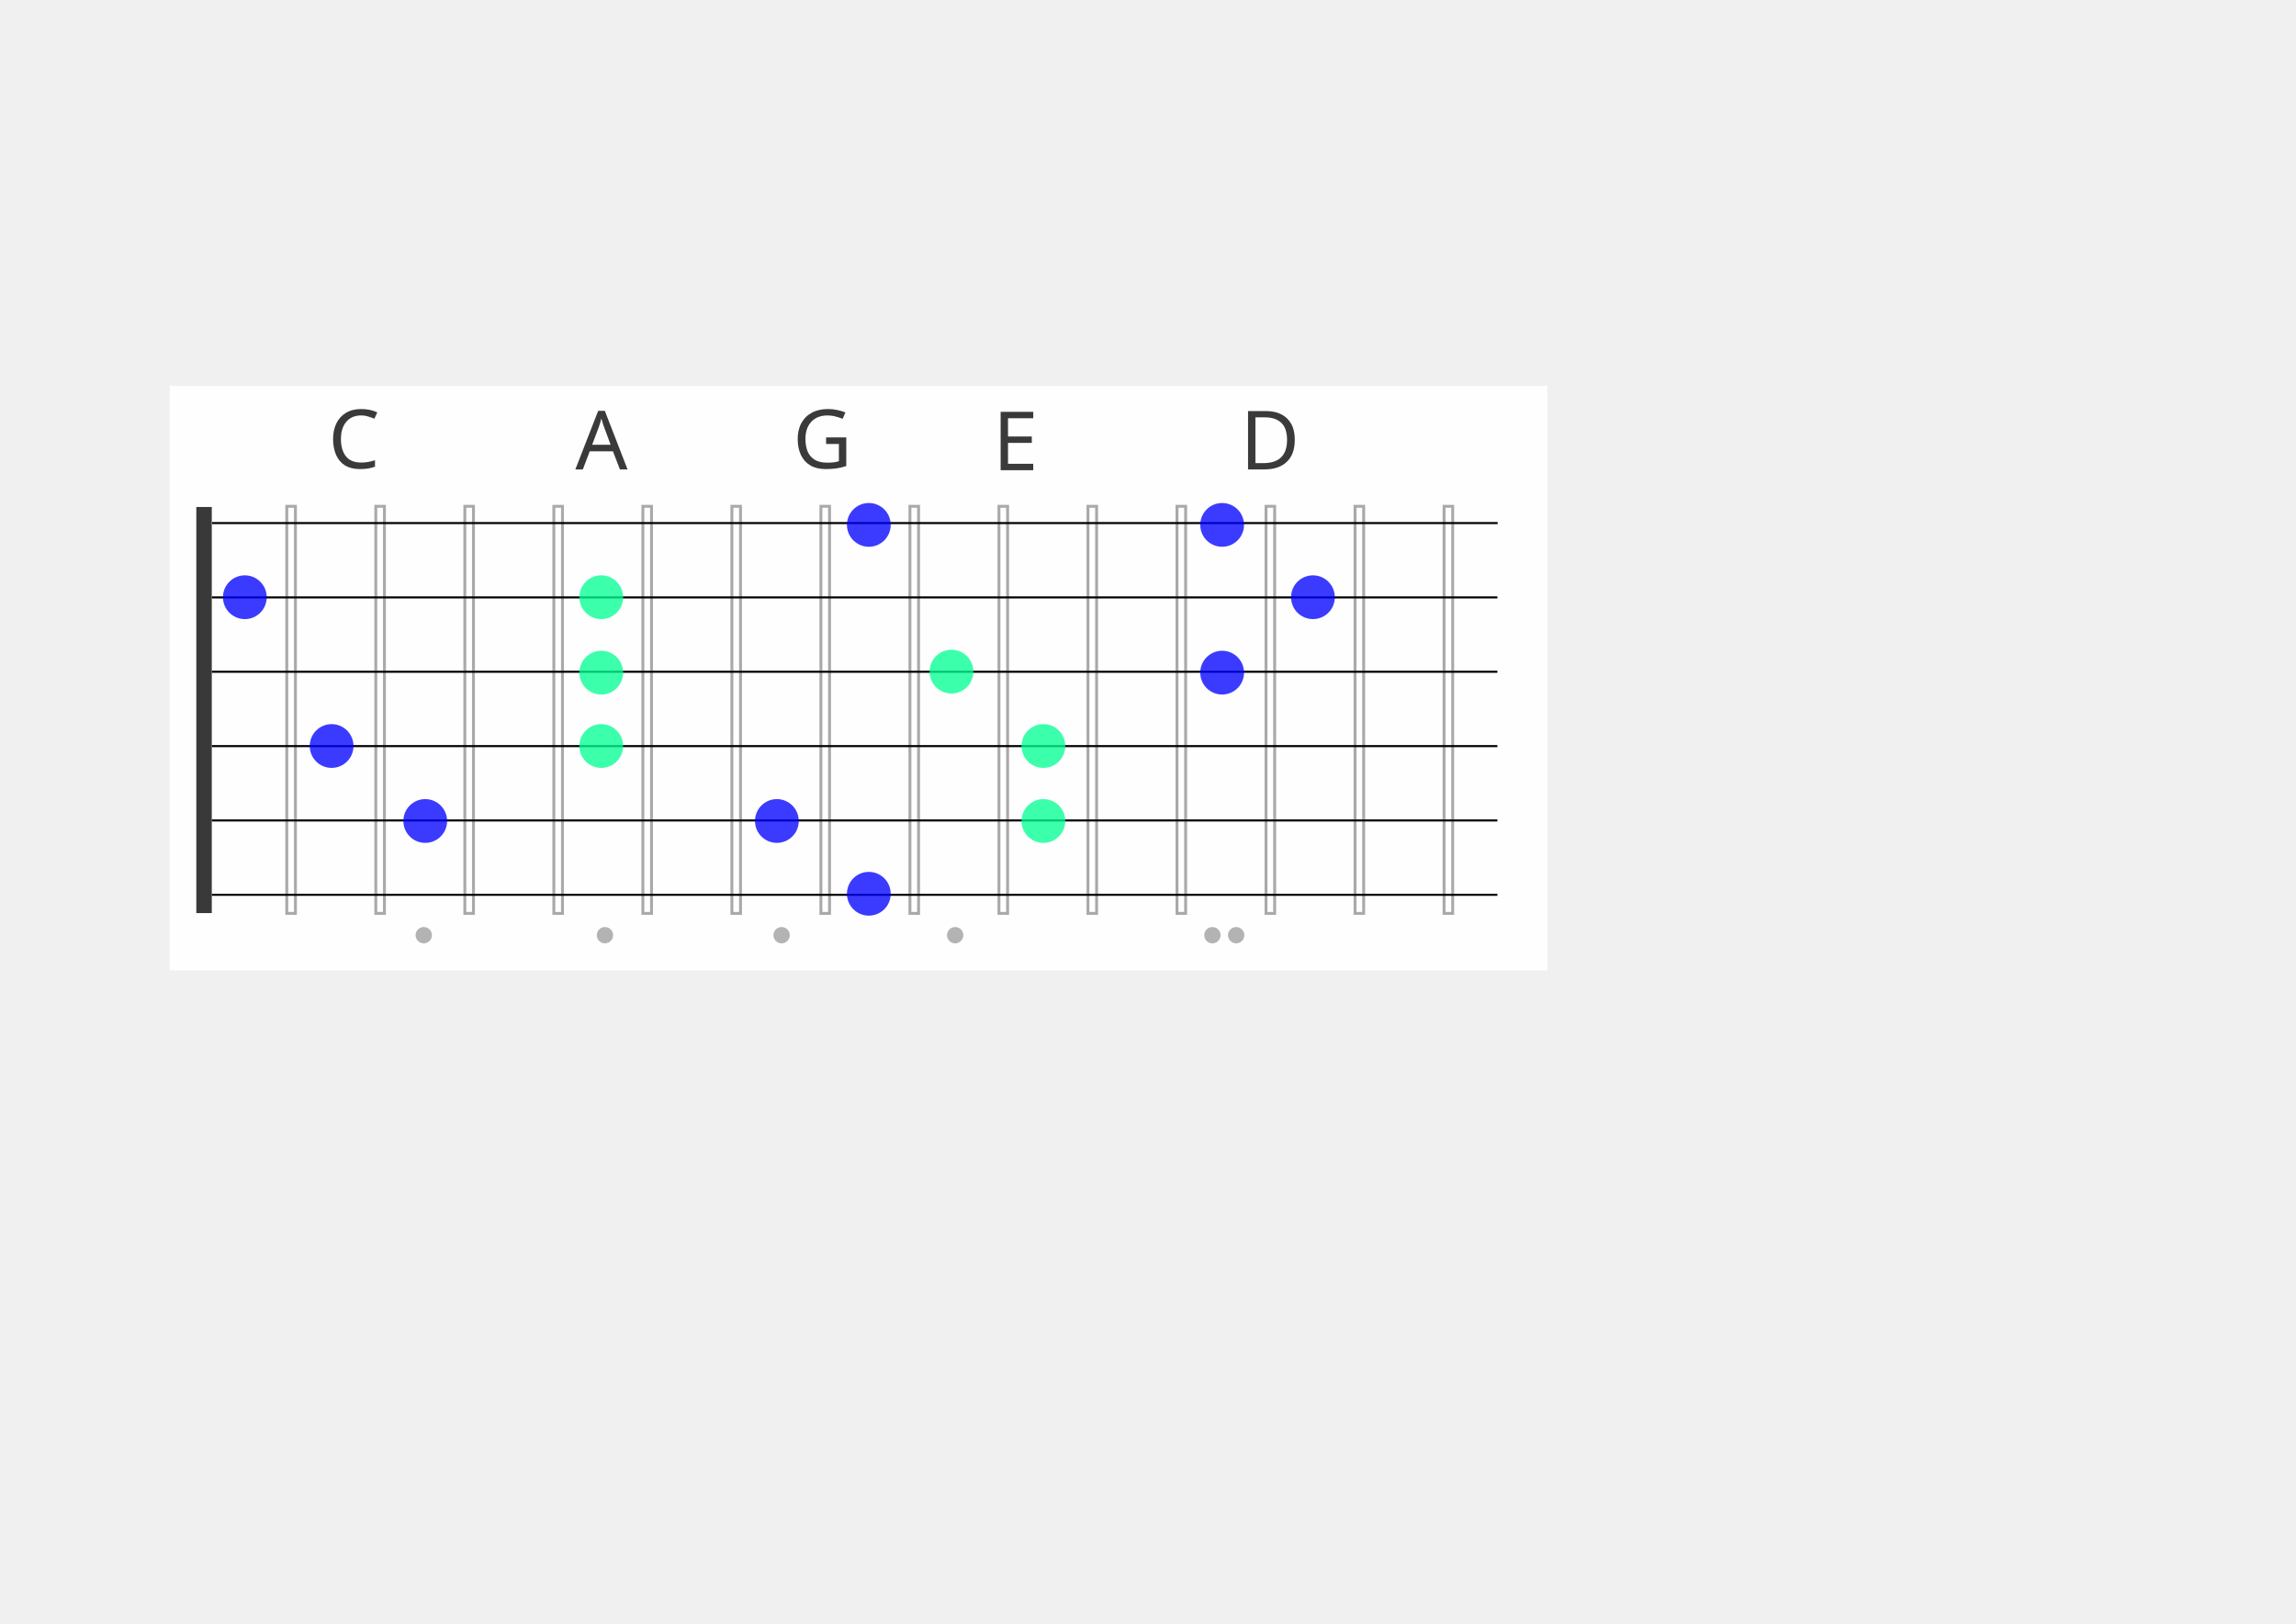
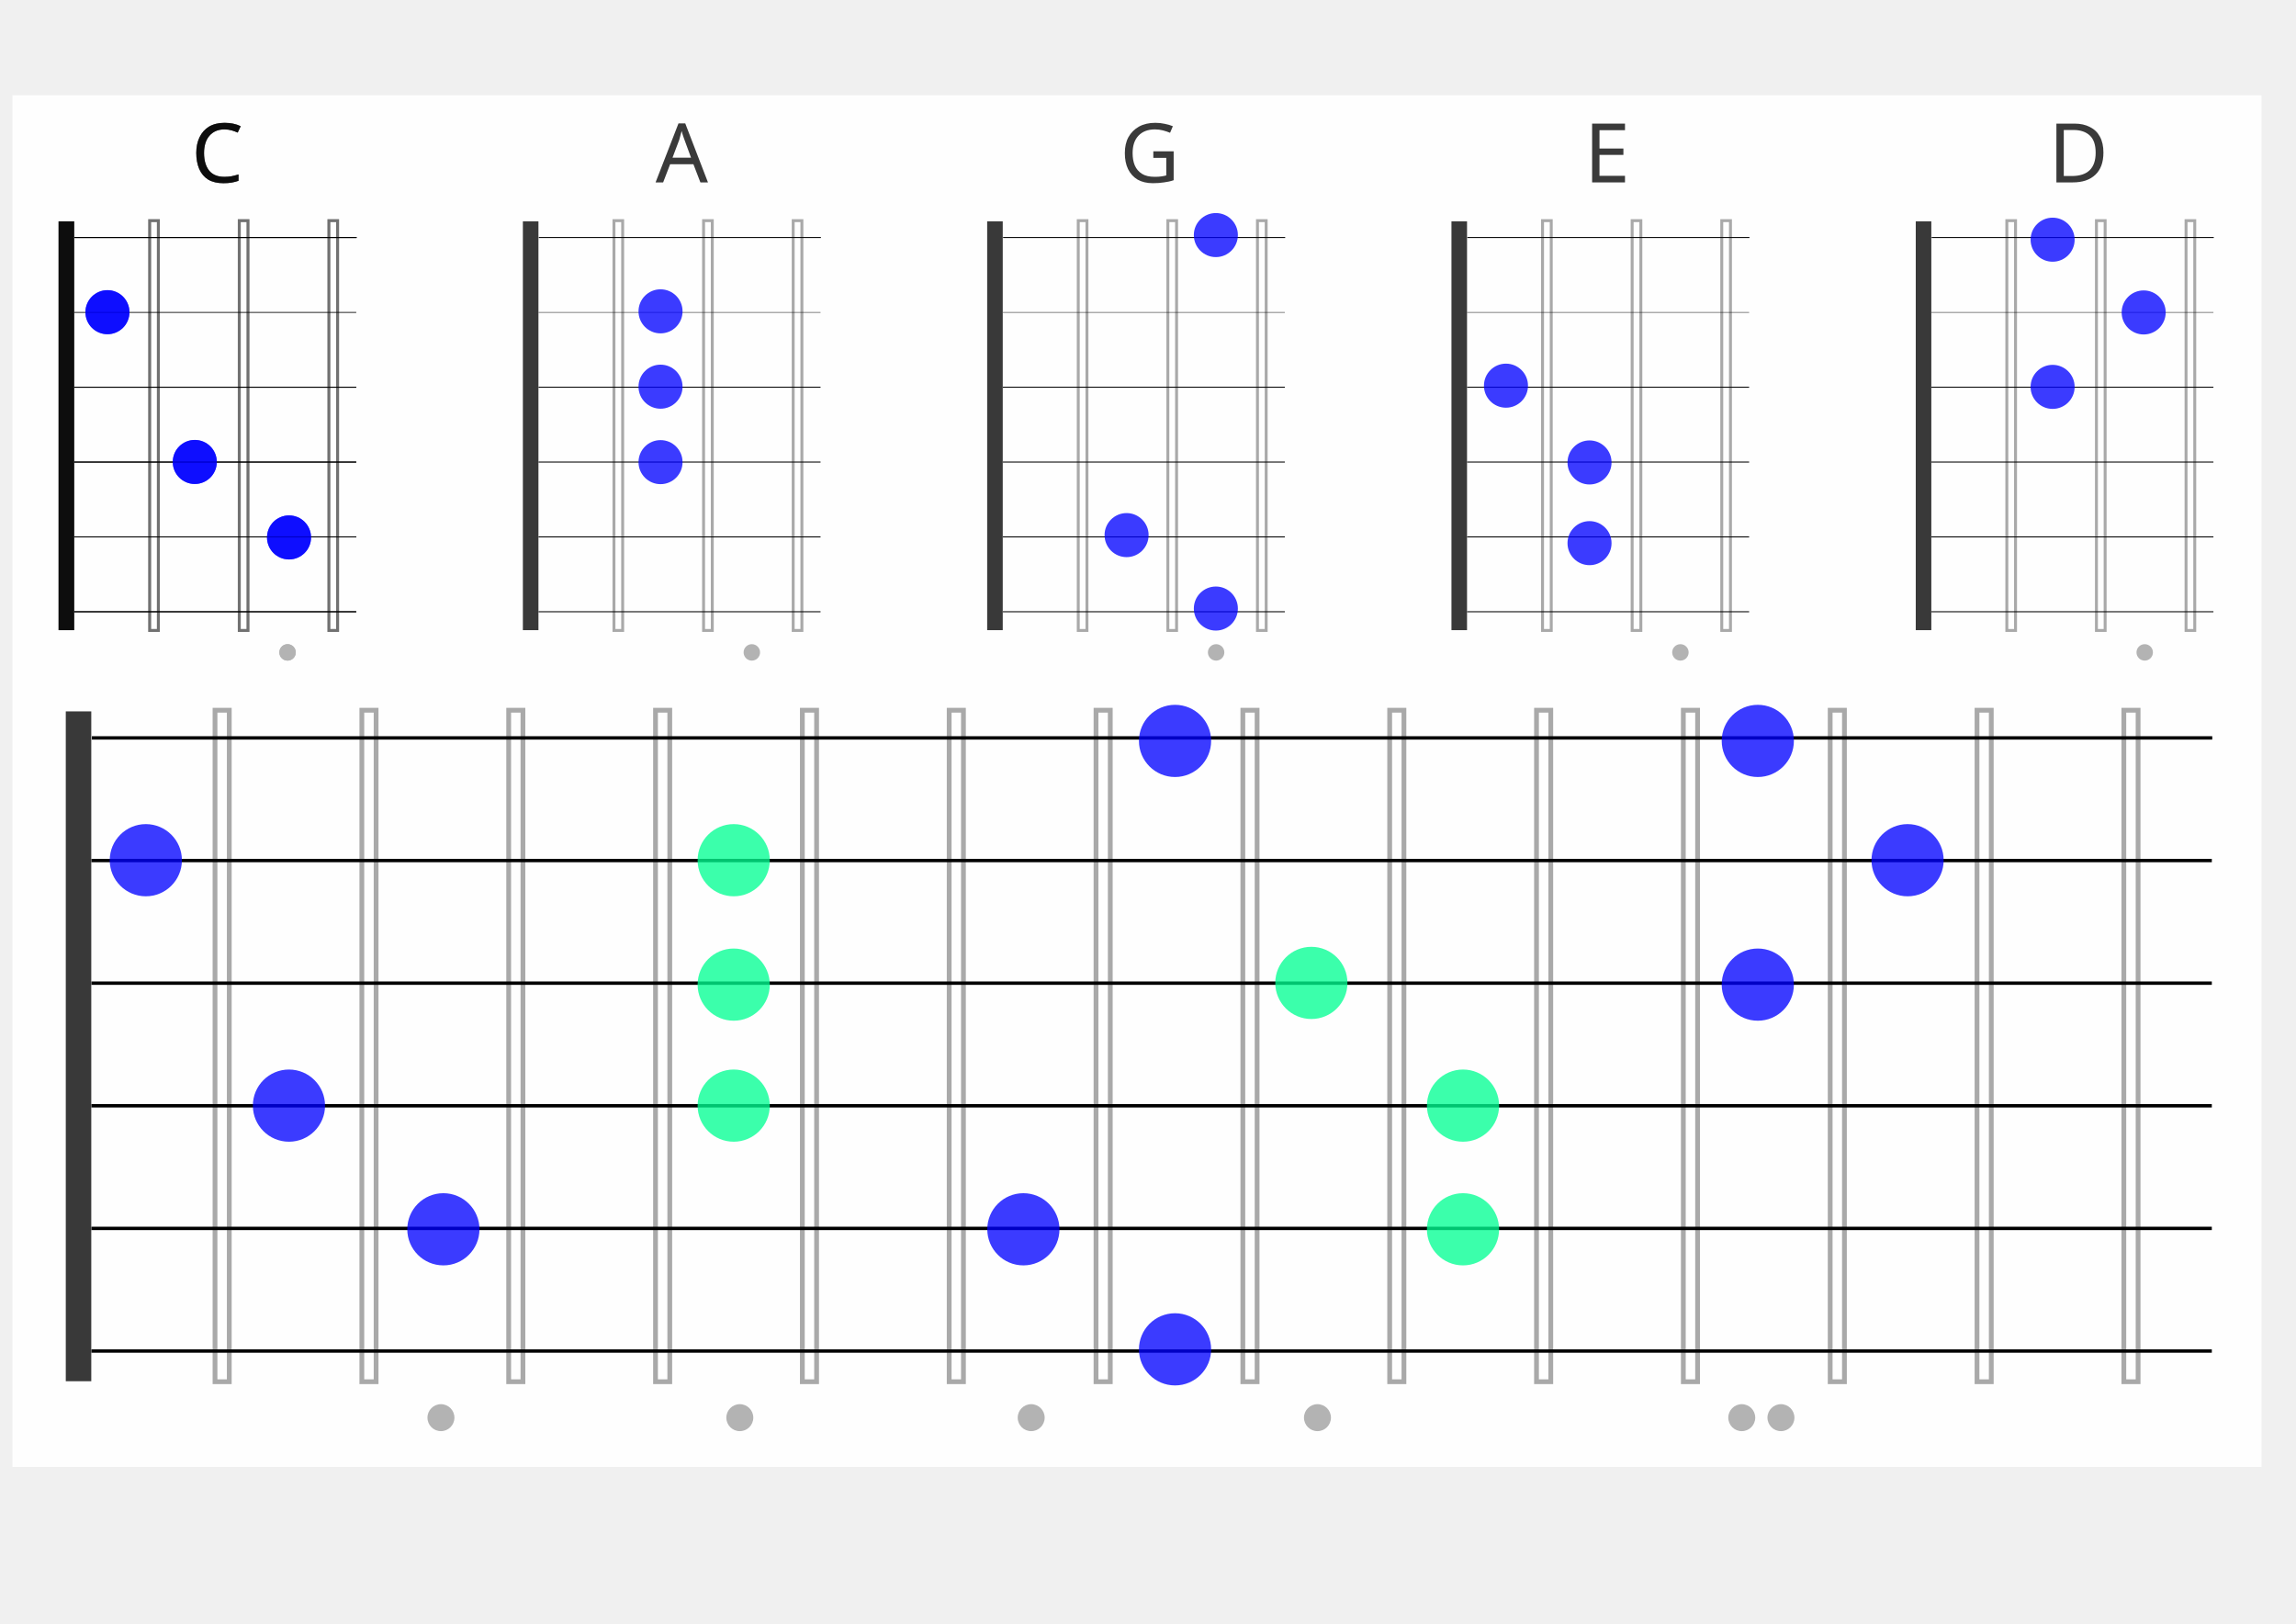
<svg xmlns="http://www.w3.org/2000/svg" width="297mm" height="210mm" viewBox="0 0 297 210" version="1.1" id="svg8">
  <defs id="defs2" />
  <g id="layer1">
-     <rect style="fill:#ffffff;fill-opacity:0.956;stroke:none;stroke-width:0.5;stroke-miterlimit:4;stroke-dasharray:none;stroke-opacity:0.774" id="rect1291" width="178.228" height="75.59" x="21.942" y="49.91" />
-     <path style="fill:none;stroke:#000000;stroke-width:2;stroke-linecap:butt;stroke-linejoin:miter;stroke-opacity:0.774;stroke-miterlimit:4;stroke-dasharray:none" d="M 26.395,65.571 V 118.094" id="path10" />
-     <rect style="fill:none;fill-opacity:1;stroke:#000000;stroke-width:0.375;stroke-miterlimit:4;stroke-dasharray:none;stroke-opacity:0.334" id="rect839" width="1.118" height="52.652" x="37.097" y="65.481" />
-     <rect style="fill:none;fill-opacity:1;stroke:#000000;stroke-width:0.375;stroke-miterlimit:4;stroke-dasharray:none;stroke-opacity:0.334" id="rect839-3" width="1.118" height="52.652" x="48.613" y="65.481" />
-     <rect style="fill:none;fill-opacity:1;stroke:#000000;stroke-width:0.375;stroke-miterlimit:4;stroke-dasharray:none;stroke-opacity:0.334" id="rect839-6" width="1.118" height="52.652" x="60.128" y="65.481" />
-     <rect style="fill:none;fill-opacity:1;stroke:#000000;stroke-width:0.375;stroke-miterlimit:4;stroke-dasharray:none;stroke-opacity:0.334" id="rect839-7" width="1.118" height="52.652" x="71.643" y="65.481" />
-     <rect style="fill:none;fill-opacity:1;stroke:#000000;stroke-width:0.375;stroke-miterlimit:4;stroke-dasharray:none;stroke-opacity:0.334" id="rect839-5" width="1.118" height="52.652" x="83.159" y="65.481" />
-     <rect style="fill:none;fill-opacity:1;stroke:#000000;stroke-width:0.375;stroke-miterlimit:4;stroke-dasharray:none;stroke-opacity:0.334" id="rect839-35" width="1.118" height="52.652" x="94.674" y="65.481" />
-     <rect style="fill:none;fill-opacity:1;stroke:#000000;stroke-width:0.375;stroke-miterlimit:4;stroke-dasharray:none;stroke-opacity:0.334" id="rect839-62" width="1.118" height="52.652" x="106.189" y="65.481" />
-     <rect style="fill:none;fill-opacity:1;stroke:#000000;stroke-width:0.375;stroke-miterlimit:4;stroke-dasharray:none;stroke-opacity:0.334" id="rect839-9" width="1.118" height="52.652" x="117.705" y="65.481" />
-     <rect style="fill:none;fill-opacity:1;stroke:#000000;stroke-width:0.375;stroke-miterlimit:4;stroke-dasharray:none;stroke-opacity:0.334" id="rect839-1" width="1.118" height="52.652" x="129.22" y="65.481" />
-     <rect style="fill:none;fill-opacity:1;stroke:#000000;stroke-width:0.375;stroke-miterlimit:4;stroke-dasharray:none;stroke-opacity:0.334" id="rect839-2" width="1.118" height="52.652" x="140.735" y="65.481" />
-     <rect style="fill:none;fill-opacity:1;stroke:#000000;stroke-width:0.375;stroke-miterlimit:4;stroke-dasharray:none;stroke-opacity:0.334" id="rect839-70" width="1.118" height="52.652" x="152.251" y="65.481" />
-     <rect style="fill:none;fill-opacity:1;stroke:#000000;stroke-width:0.375;stroke-miterlimit:4;stroke-dasharray:none;stroke-opacity:0.334" id="rect839-93" width="1.118" height="52.652" x="163.766" y="65.481" />
-     <rect style="fill:none;fill-opacity:1;stroke:#000000;stroke-width:0.375;stroke-miterlimit:4;stroke-dasharray:none;stroke-opacity:0.334" id="rect839-60" width="1.118" height="52.652" x="175.281" y="65.481" />
-     <rect style="fill:none;fill-opacity:1;stroke:#000000;stroke-width:0.375;stroke-miterlimit:4;stroke-dasharray:none;stroke-opacity:0.334" id="rect839-626" width="1.118" height="52.652" x="186.797" y="65.481" />
-     <circle style="fill:#b3b3b3;fill-opacity:1;stroke:none;stroke-width:0.5;stroke-miterlimit:4;stroke-dasharray:none;stroke-opacity:0.334" id="path969" cx="54.816" cy="120.952" r="1.057" />
-     <circle style="fill:#b3b3b3;fill-opacity:1;stroke:none;stroke-width:0.5;stroke-miterlimit:4;stroke-dasharray:none;stroke-opacity:0.334" id="path969-1" cx="78.255" cy="120.952" r="1.057" />
-     <circle style="fill:#b3b3b3;fill-opacity:1;stroke:none;stroke-width:0.5;stroke-miterlimit:4;stroke-dasharray:none;stroke-opacity:0.334" id="path969-8" cx="101.106" cy="120.952" r="1.057" />
-     <circle style="fill:#b3b3b3;fill-opacity:1;stroke:none;stroke-width:0.5;stroke-miterlimit:4;stroke-dasharray:none;stroke-opacity:0.334" id="path969-7" cx="123.557" cy="120.952" r="1.057" />
-     <circle style="fill:#b3b3b3;fill-opacity:1;stroke:none;stroke-width:0.5;stroke-miterlimit:4;stroke-dasharray:none;stroke-opacity:0.334" id="path969-9" cx="156.832" cy="120.952" r="1.057" />
-     <circle style="fill:#b3b3b3;fill-opacity:1;stroke:none;stroke-width:0.5;stroke-miterlimit:4;stroke-dasharray:none;stroke-opacity:0.334" id="path969-2" cx="159.906" cy="120.952" r="1.057" />
-     <path style="fill:none;stroke:#000000;stroke-width:0.265px;stroke-linecap:butt;stroke-linejoin:miter;stroke-opacity:1" d="M 27.439,67.651 H 193.73" id="path1047" />
-     <path style="fill:none;stroke:#000000;stroke-width:0.265px;stroke-linecap:butt;stroke-linejoin:miter;stroke-opacity:1" d="M 27.406,86.881 H 193.697" id="path1047-2" />
-     <path style="fill:none;stroke:#000000;stroke-width:0.265px;stroke-linecap:butt;stroke-linejoin:miter;stroke-opacity:1" d="M 27.406,77.266 H 193.697" id="path1047-3" />
-     <path style="fill:none;stroke:#000000;stroke-width:0.265px;stroke-linecap:butt;stroke-linejoin:miter;stroke-opacity:1" d="M 27.406,96.497 H 193.697" id="path1047-7" />
-     <path style="fill:none;stroke:#000000;stroke-width:0.265px;stroke-linecap:butt;stroke-linejoin:miter;stroke-opacity:1" d="M 27.406,106.112 H 193.697" id="path1047-5" />
-     <path style="fill:none;stroke:#000000;stroke-width:0.265px;stroke-linecap:butt;stroke-linejoin:miter;stroke-opacity:1" d="M 27.406,115.728 H 193.697" id="path1047-9" />
-     <circle style="fill:#0000ff;fill-opacity:0.766;stroke:none;stroke-width:0.5;stroke-miterlimit:4;stroke-dasharray:none;stroke-opacity:0.774" id="path1132" cx="55.007" cy="106.182" r="2.83" />
-     <circle style="fill:#0000ff;fill-opacity:0.766;stroke:none;stroke-width:0.5;stroke-miterlimit:4;stroke-dasharray:none;stroke-opacity:0.774" id="path1132-2" cx="42.897" cy="96.484" r="2.83" />
-     <circle style="fill:#0000ff;fill-opacity:0.766;stroke:none;stroke-width:0.5;stroke-miterlimit:4;stroke-dasharray:none;stroke-opacity:0.774" id="path1132-28" cx="31.671" cy="77.241" r="2.83" />
-     <circle style="fill:#00ff92;fill-opacity:0.766;stroke:none;stroke-width:0.5;stroke-miterlimit:4;stroke-dasharray:none;stroke-opacity:0.774" id="path1132-9" cx="77.775" cy="96.484" r="2.83" />
-     <circle style="fill:#00ff92;fill-opacity:0.766;stroke:none;stroke-width:0.5;stroke-miterlimit:4;stroke-dasharray:none;stroke-opacity:0.774" id="path1132-7" cx="77.775" cy="86.996" r="2.83" />
-     <circle style="fill:#00ff92;fill-opacity:0.766;stroke:none;stroke-width:0.5;stroke-miterlimit:4;stroke-dasharray:none;stroke-opacity:0.774" id="path1132-3" cx="77.775" cy="77.241" r="2.83" />
-     <circle style="fill:#0000ff;fill-opacity:0.766;stroke:none;stroke-width:0.5;stroke-miterlimit:4;stroke-dasharray:none;stroke-opacity:0.774" id="path1132-6" cx="112.387" cy="115.594" r="2.83" />
-     <circle style="fill:#0000ff;fill-opacity:0.766;stroke:none;stroke-width:0.5;stroke-miterlimit:4;stroke-dasharray:none;stroke-opacity:0.774" id="path1132-1" cx="100.493" cy="106.182" r="2.83" />
-     <circle style="fill:#0000ff;fill-opacity:0.766;stroke:none;stroke-width:0.5;stroke-miterlimit:4;stroke-dasharray:none;stroke-opacity:0.774" id="path1132-29" cx="112.387" cy="67.886" r="2.83" />
-     <circle style="fill:#00ff92;fill-opacity:0.766;stroke:none;stroke-width:0.5;stroke-miterlimit:4;stroke-dasharray:none;stroke-opacity:0.774" id="path1132-31" cx="134.971" cy="106.182" r="2.83" />
-     <circle style="fill:#00ff92;fill-opacity:0.766;stroke:none;stroke-width:0.5;stroke-miterlimit:4;stroke-dasharray:none;stroke-opacity:0.774" id="path1132-94" cx="134.971" cy="96.484" r="2.83" />
-     <circle style="fill:#00ff92;fill-opacity:0.766;stroke:none;stroke-width:0.5;stroke-miterlimit:4;stroke-dasharray:none;stroke-opacity:0.774" id="path1132-78" cx="123.078" cy="86.863" r="2.83" />
-     <circle style="fill:#0000ff;fill-opacity:0.766;stroke:none;stroke-width:0.5;stroke-miterlimit:4;stroke-dasharray:none;stroke-opacity:0.774" id="path1132-4" cx="158.09" cy="86.996" r="2.83" />
-     <circle style="fill:#0000ff;fill-opacity:0.766;stroke:none;stroke-width:0.5;stroke-miterlimit:4;stroke-dasharray:none;stroke-opacity:0.774" id="path1132-5" cx="169.836" cy="77.241" r="2.83" />
-     <circle style="fill:#0000ff;fill-opacity:0.766;stroke:none;stroke-width:0.5;stroke-miterlimit:4;stroke-dasharray:none;stroke-opacity:0.774" id="path1132-0" cx="158.09" cy="67.886" r="2.83" />
-     <text xml:space="preserve" style="font-style:normal;font-weight:normal;font-size:10.583px;line-height:1.25;font-family:sans-serif;letter-spacing:0px;word-spacing:0px;fill:#000000;fill-opacity:0.771;stroke:none;stroke-width:0.265;" x="42.446" y="60.561" id="text1273">
-       <tspan id="tspan1271" x="42.446" y="60.561" style="stroke-width:0.265;fill:#000000;fill-opacity:0.771;">C</tspan>
-     </text>
-     <text xml:space="preserve" style="font-style:normal;font-weight:normal;font-size:10.583px;line-height:1.25;font-family:sans-serif;letter-spacing:0px;word-spacing:0px;fill:#000000;fill-opacity:0.771;stroke:none;stroke-width:0.265" x="74.425" y="60.711" id="text1277">
-       <tspan id="tspan1275" x="74.425" y="60.711" style="fill:#000000;fill-opacity:0.771;stroke-width:0.265">A</tspan>
-     </text>
-     <text xml:space="preserve" style="font-style:normal;font-weight:normal;font-size:10.583px;line-height:1.25;font-family:sans-serif;letter-spacing:0px;word-spacing:0px;fill:#000000;fill-opacity:0.771;stroke:none;stroke-width:0.265" x="102.546" y="60.561" id="text1281">
-       <tspan id="tspan1279" x="102.546" y="60.561" style="fill:#000000;fill-opacity:0.771;stroke-width:0.265">G</tspan>
-     </text>
-     <text xml:space="preserve" style="font-style:normal;font-weight:normal;font-size:10.583px;line-height:1.25;font-family:sans-serif;letter-spacing:0px;word-spacing:0px;fill:#000000;fill-opacity:0.771;stroke:none;stroke-width:0.265" x="128.407" y="60.814" id="text1285">
-       <tspan id="tspan1283" x="128.407" y="60.814" style="fill:#000000;fill-opacity:0.771;stroke-width:0.265">E</tspan>
-     </text>
-     <text xml:space="preserve" style="font-style:normal;font-weight:normal;font-size:10.583px;line-height:1.25;font-family:sans-serif;letter-spacing:0px;word-spacing:0px;fill:#000000;fill-opacity:0.771;stroke:none;stroke-width:0.265" x="160.41" y="60.711" id="text1289">
-       <tspan id="tspan1287" x="160.41" y="60.711" style="fill:#000000;fill-opacity:0.771;stroke-width:0.265">D</tspan>
-     </text>
+     <rect style="fill:#ffffff;fill-opacity:0.956;stroke:none;stroke-width:0.979;stroke-miterlimit:4;stroke-dasharray:none;stroke-opacity:0.774" id="rect1291" width="290.93" height="177.397" x="1.611" y="12.324" />
+     <path style="fill:none;stroke:#000000;stroke-width:3.299;stroke-linecap:butt;stroke-linejoin:miter;stroke-miterlimit:4;stroke-dasharray:none;stroke-opacity:0.774" d="M 10.159,92.006 V 178.639" id="path10" />
+     <rect style="fill:none;fill-opacity:1;stroke:#000000;stroke-width:0.618;stroke-miterlimit:4;stroke-dasharray:none;stroke-opacity:0.334" id="rect839" width="1.845" height="86.846" x="27.813" y="91.857" />
+     <rect style="fill:none;fill-opacity:1;stroke:#000000;stroke-width:0.618;stroke-miterlimit:4;stroke-dasharray:none;stroke-opacity:0.334" id="rect839-3" width="1.845" height="86.846" x="46.806" y="91.857" />
+     <rect style="fill:none;fill-opacity:1;stroke:#000000;stroke-width:0.618;stroke-miterlimit:4;stroke-dasharray:none;stroke-opacity:0.334" id="rect839-6" width="1.845" height="86.846" x="65.8" y="91.857" />
+     <rect style="fill:none;fill-opacity:1;stroke:#000000;stroke-width:0.618;stroke-miterlimit:4;stroke-dasharray:none;stroke-opacity:0.334" id="rect839-7" width="1.845" height="86.846" x="84.794" y="91.857" />
+     <rect style="fill:none;fill-opacity:1;stroke:#000000;stroke-width:0.618;stroke-miterlimit:4;stroke-dasharray:none;stroke-opacity:0.334" id="rect839-5" width="1.845" height="86.846" x="103.787" y="91.857" />
+     <rect style="fill:none;fill-opacity:1;stroke:#000000;stroke-width:0.618;stroke-miterlimit:4;stroke-dasharray:none;stroke-opacity:0.334" id="rect839-35" width="1.845" height="86.846" x="122.781" y="91.857" />
+     <rect style="fill:none;fill-opacity:1;stroke:#000000;stroke-width:0.618;stroke-miterlimit:4;stroke-dasharray:none;stroke-opacity:0.334" id="rect839-62" width="1.845" height="86.846" x="141.775" y="91.857" />
+     <rect style="fill:none;fill-opacity:1;stroke:#000000;stroke-width:0.618;stroke-miterlimit:4;stroke-dasharray:none;stroke-opacity:0.334" id="rect839-9" width="1.845" height="86.846" x="160.768" y="91.857" />
+     <rect style="fill:none;fill-opacity:1;stroke:#000000;stroke-width:0.618;stroke-miterlimit:4;stroke-dasharray:none;stroke-opacity:0.334" id="rect839-1" width="1.845" height="86.846" x="179.762" y="91.857" />
+     <rect style="fill:none;fill-opacity:1;stroke:#000000;stroke-width:0.618;stroke-miterlimit:4;stroke-dasharray:none;stroke-opacity:0.334" id="rect839-2" width="1.845" height="86.846" x="198.756" y="91.857" />
+     <rect style="fill:none;fill-opacity:1;stroke:#000000;stroke-width:0.618;stroke-miterlimit:4;stroke-dasharray:none;stroke-opacity:0.334" id="rect839-70" width="1.845" height="86.846" x="217.749" y="91.857" />
+     <rect style="fill:none;fill-opacity:1;stroke:#000000;stroke-width:0.618;stroke-miterlimit:4;stroke-dasharray:none;stroke-opacity:0.334" id="rect839-93" width="1.845" height="86.846" x="236.743" y="91.857" />
+     <rect style="fill:none;fill-opacity:1;stroke:#000000;stroke-width:0.618;stroke-miterlimit:4;stroke-dasharray:none;stroke-opacity:0.334" id="rect839-60" width="1.845" height="86.846" x="255.737" y="91.857" />
+     <rect style="fill:none;fill-opacity:1;stroke:#000000;stroke-width:0.618;stroke-miterlimit:4;stroke-dasharray:none;stroke-opacity:0.334" id="rect839-626" width="1.845" height="86.846" x="274.73" y="91.857" />
+     <circle style="fill:#b3b3b3;fill-opacity:1;stroke:none;stroke-width:0.825;stroke-miterlimit:4;stroke-dasharray:none;stroke-opacity:0.334" id="path969" cx="57.038" cy="183.352" r="1.744" />
+     <circle style="fill:#b3b3b3;fill-opacity:1;stroke:none;stroke-width:0.825;stroke-miterlimit:4;stroke-dasharray:none;stroke-opacity:0.334" id="path969-1" cx="95.699" cy="183.352" r="1.744" />
+     <circle style="fill:#b3b3b3;fill-opacity:1;stroke:none;stroke-width:0.825;stroke-miterlimit:4;stroke-dasharray:none;stroke-opacity:0.334" id="path969-8" cx="133.39" cy="183.352" r="1.744" />
+     <circle style="fill:#b3b3b3;fill-opacity:1;stroke:none;stroke-width:0.825;stroke-miterlimit:4;stroke-dasharray:none;stroke-opacity:0.334" id="path969-7" cx="170.421" cy="183.352" r="1.744" />
+     <circle style="fill:#b3b3b3;fill-opacity:1;stroke:none;stroke-width:0.825;stroke-miterlimit:4;stroke-dasharray:none;stroke-opacity:0.334" id="path969-9" cx="225.306" cy="183.352" r="1.744" />
+     <circle style="fill:#b3b3b3;fill-opacity:1;stroke:none;stroke-width:0.825;stroke-miterlimit:4;stroke-dasharray:none;stroke-opacity:0.334" id="path969-2" cx="230.375" cy="183.352" r="1.744" />
+     <path style="fill:none;stroke:#000000;stroke-width:0.436px;stroke-linecap:butt;stroke-linejoin:miter;stroke-opacity:1" d="M 11.882,95.436 H 286.166" id="path1047" />
+     <path style="fill:none;stroke:#000000;stroke-width:0.436px;stroke-linecap:butt;stroke-linejoin:miter;stroke-opacity:1" d="M 11.827,127.155 H 286.111" id="path1047-2" />
+     <path style="fill:none;stroke:#000000;stroke-width:0.436px;stroke-linecap:butt;stroke-linejoin:miter;stroke-opacity:1" d="M 11.827,111.296 H 286.111" id="path1047-3" />
+     <path style="fill:none;stroke:#000000;stroke-width:0.436px;stroke-linecap:butt;stroke-linejoin:miter;stroke-opacity:1" d="M 11.827,143.015 H 286.111" id="path1047-7" />
+     <path style="fill:none;stroke:#000000;stroke-width:0.436px;stroke-linecap:butt;stroke-linejoin:miter;stroke-opacity:1" d="M 11.827,158.875 H 286.111" id="path1047-5" />
+     <path style="fill:none;stroke:#000000;stroke-width:0.436px;stroke-linecap:butt;stroke-linejoin:miter;stroke-opacity:1" d="M 11.827,174.735 H 286.111" id="path1047-9" />
+     <circle style="fill:#0000ff;fill-opacity:0.766;stroke:none;stroke-width:0.825;stroke-miterlimit:4;stroke-dasharray:none;stroke-opacity:0.774" id="path1132" cx="57.353" cy="158.989" r="4.668" />
+     <circle style="fill:#0000ff;fill-opacity:0.766;stroke:none;stroke-width:0.825;stroke-miterlimit:4;stroke-dasharray:none;stroke-opacity:0.774" id="path1132-2" cx="37.378" cy="142.995" r="4.668" />
+     <circle style="fill:#0000ff;fill-opacity:0.766;stroke:none;stroke-width:0.825;stroke-miterlimit:4;stroke-dasharray:none;stroke-opacity:0.774" id="path1132-28" cx="18.863" cy="111.254" r="4.668" />
+     <circle style="fill:#00ff92;fill-opacity:0.766;stroke:none;stroke-width:0.825;stroke-miterlimit:4;stroke-dasharray:none;stroke-opacity:0.774" id="path1132-9" cx="94.908" cy="142.995" r="4.668" />
+     <circle style="fill:#00ff92;fill-opacity:0.766;stroke:none;stroke-width:0.825;stroke-miterlimit:4;stroke-dasharray:none;stroke-opacity:0.774" id="path1132-7" cx="94.908" cy="127.345" r="4.668" />
+     <circle style="fill:#00ff92;fill-opacity:0.766;stroke:none;stroke-width:0.825;stroke-miterlimit:4;stroke-dasharray:none;stroke-opacity:0.774" id="path1132-3" cx="94.908" cy="111.254" r="4.668" />
+     <circle style="fill:#0000ff;fill-opacity:0.766;stroke:none;stroke-width:0.825;stroke-miterlimit:4;stroke-dasharray:none;stroke-opacity:0.774" id="path1132-6" cx="151.997" cy="174.515" r="4.668" />
+     <circle style="fill:#0000ff;fill-opacity:0.766;stroke:none;stroke-width:0.825;stroke-miterlimit:4;stroke-dasharray:none;stroke-opacity:0.774" id="path1132-1" cx="132.379" cy="158.989" r="4.668" />
+     <circle style="fill:#0000ff;fill-opacity:0.766;stroke:none;stroke-width:0.825;stroke-miterlimit:4;stroke-dasharray:none;stroke-opacity:0.774" id="path1132-29" cx="151.997" cy="95.825" r="4.668" />
+     <circle style="fill:#00ff92;fill-opacity:0.766;stroke:none;stroke-width:0.825;stroke-miterlimit:4;stroke-dasharray:none;stroke-opacity:0.774" id="path1132-31" cx="189.248" cy="158.989" r="4.668" />
+     <circle style="fill:#00ff92;fill-opacity:0.766;stroke:none;stroke-width:0.825;stroke-miterlimit:4;stroke-dasharray:none;stroke-opacity:0.774" id="path1132-94" cx="189.248" cy="142.995" r="4.668" />
+     <circle style="fill:#00ff92;fill-opacity:0.766;stroke:none;stroke-width:0.825;stroke-miterlimit:4;stroke-dasharray:none;stroke-opacity:0.774" id="path1132-78" cx="169.631" cy="127.124" r="4.668" />
+     <circle style="fill:#0000ff;fill-opacity:0.766;stroke:none;stroke-width:0.825;stroke-miterlimit:4;stroke-dasharray:none;stroke-opacity:0.774" id="path1132-4" cx="227.381" cy="127.345" r="4.668" />
+     <circle style="fill:#0000ff;fill-opacity:0.766;stroke:none;stroke-width:0.825;stroke-miterlimit:4;stroke-dasharray:none;stroke-opacity:0.774" id="path1132-5" cx="246.755" cy="111.254" r="4.668" />
+     <circle style="fill:#0000ff;fill-opacity:0.766;stroke:none;stroke-width:0.825;stroke-miterlimit:4;stroke-dasharray:none;stroke-opacity:0.774" id="path1132-0" cx="227.381" cy="95.825" r="4.668" />
+     <g id="g2018" transform="matrix(1.649423,0,0,1.649423,-32.45199,-95.46456)">
+       <g id="g1847" transform="translate(0.1809786,10.38346)">
+         <path style="fill:none;stroke:#000000;stroke-width:1.221;stroke-linecap:butt;stroke-linejoin:miter;stroke-miterlimit:4;stroke-dasharray:none;stroke-opacity:0.774" d="M 24.699,64.851 V 96.906" id="path10-6" />
+         <rect style="fill:none;fill-opacity:1;stroke:#000000;stroke-width:0.229;stroke-miterlimit:4;stroke-dasharray:none;stroke-opacity:0.334" id="rect839-10" width="0.683" height="32.134" x="31.231" y="64.796" />
+         <rect style="fill:none;fill-opacity:1;stroke:#000000;stroke-width:0.229;stroke-miterlimit:4;stroke-dasharray:none;stroke-opacity:0.334" id="rect839-3-6" width="0.683" height="32.134" x="38.259" y="64.796" />
+         <rect style="fill:none;fill-opacity:1;stroke:#000000;stroke-width:0.229;stroke-miterlimit:4;stroke-dasharray:none;stroke-opacity:0.334" id="rect839-6-3" width="0.683" height="32.134" x="45.287" y="64.796" />
+         <circle style="fill:#b3b3b3;fill-opacity:1;stroke:none;stroke-width:0.305;stroke-miterlimit:4;stroke-dasharray:none;stroke-opacity:0.334" id="path969-93" cx="42.045" cy="98.65" r="0.645" />
+         <path style="fill:none;stroke:#000000;stroke-width:0.075px;stroke-linecap:butt;stroke-linejoin:miter;stroke-opacity:1" d="M 25.337,66.12 H 47.46" id="path1047-4" />
+         <path style="fill:none;stroke:#000000;stroke-width:0.075px;stroke-linecap:butt;stroke-linejoin:miter;stroke-opacity:1" d="M 25.316,77.857 H 47.432" id="path1047-2-7" />
+         <path style="fill:none;stroke:#000000;stroke-width:0.035px;stroke-linecap:butt;stroke-linejoin:miter;stroke-opacity:1" d="M 25.316,71.988 H 47.432" id="path1047-3-4" />
+         <path style="fill:none;stroke:#000000;stroke-width:0.075px;stroke-linecap:butt;stroke-linejoin:miter;stroke-opacity:1" d="M 25.316,83.725 H 47.432" id="path1047-7-4" />
+         <path style="fill:none;stroke:#000000;stroke-width:0.075px;stroke-linecap:butt;stroke-linejoin:miter;stroke-opacity:1" d="M 25.316,89.593 H 47.432" id="path1047-5-3" />
+         <path style="fill:none;stroke:#000000;stroke-width:0.075px;stroke-linecap:butt;stroke-linejoin:miter;stroke-opacity:1" d="M 25.316,95.462 H 47.432" id="path1047-9-0" />
+         <circle style="fill:#0000ff;fill-opacity:0.766;stroke:none;stroke-width:0.305;stroke-miterlimit:4;stroke-dasharray:none;stroke-opacity:0.774" id="path1132-786" cx="42.161" cy="89.635" r="1.727" />
+         <circle style="fill:#0000ff;fill-opacity:0.766;stroke:none;stroke-width:0.305;stroke-miterlimit:4;stroke-dasharray:none;stroke-opacity:0.774" id="path1132-2-8" cx="34.77" cy="83.717" r="1.727" />
+         <circle style="fill:#0000ff;fill-opacity:0.766;stroke:none;stroke-width:0.305;stroke-miterlimit:4;stroke-dasharray:none;stroke-opacity:0.774" id="path1132-28-8" cx="27.92" cy="71.973" r="1.727" />
+         <text xml:space="preserve" style="font-style:normal;font-weight:normal;font-size:6.459px;line-height:1.25;font-family:sans-serif;letter-spacing:0px;word-spacing:0px;fill:#000000;fill-opacity:0.771;stroke:none;stroke-width:0.161" x="34.495" y="61.793" id="text1273-6">
+           <tspan id="tspan1271-4" x="34.495" y="61.793" style="fill:#000000;fill-opacity:0.771;stroke-width:0.161">C</tspan>
+         </text>
+         <path style="fill:none;stroke:#000000;stroke-width:1.221;stroke-linecap:butt;stroke-linejoin:miter;stroke-miterlimit:4;stroke-dasharray:none;stroke-opacity:0.774" d="M 24.699,64.851 V 96.906" id="path1541" />
+         <rect style="fill:none;fill-opacity:1;stroke:#000000;stroke-width:0.229;stroke-miterlimit:4;stroke-dasharray:none;stroke-opacity:0.334" id="rect1543" width="0.683" height="32.134" x="31.231" y="64.796" />
+         <rect style="fill:none;fill-opacity:1;stroke:#000000;stroke-width:0.229;stroke-miterlimit:4;stroke-dasharray:none;stroke-opacity:0.334" id="rect1545" width="0.683" height="32.134" x="38.259" y="64.796" />
+         <rect style="fill:none;fill-opacity:1;stroke:#000000;stroke-width:0.229;stroke-miterlimit:4;stroke-dasharray:none;stroke-opacity:0.334" id="rect1547" width="0.683" height="32.134" x="45.287" y="64.796" />
+         <circle style="fill:#b3b3b3;fill-opacity:1;stroke:none;stroke-width:0.305;stroke-miterlimit:4;stroke-dasharray:none;stroke-opacity:0.334" id="circle1549" cx="42.045" cy="98.65" r="0.645" />
+         <path style="fill:none;stroke:#000000;stroke-width:0.075px;stroke-linecap:butt;stroke-linejoin:miter;stroke-opacity:1" d="M 25.337,66.12 H 47.46" id="path1551" />
+         <path style="fill:none;stroke:#000000;stroke-width:0.075px;stroke-linecap:butt;stroke-linejoin:miter;stroke-opacity:1" d="M 25.316,77.857 H 47.432" id="path1553" />
+         <path style="fill:none;stroke:#000000;stroke-width:0.035px;stroke-linecap:butt;stroke-linejoin:miter;stroke-opacity:1" d="M 25.316,71.988 H 47.432" id="path1555" />
+         <path style="fill:none;stroke:#000000;stroke-width:0.075px;stroke-linecap:butt;stroke-linejoin:miter;stroke-opacity:1" d="M 25.316,83.725 H 47.432" id="path1557" />
+         <path style="fill:none;stroke:#000000;stroke-width:0.075px;stroke-linecap:butt;stroke-linejoin:miter;stroke-opacity:1" d="M 25.316,89.593 H 47.432" id="path1559" />
+         <path style="fill:none;stroke:#000000;stroke-width:0.075px;stroke-linecap:butt;stroke-linejoin:miter;stroke-opacity:1" d="M 25.316,95.462 H 47.432" id="path1561" />
+         <circle style="fill:#0000ff;fill-opacity:0.766;stroke:none;stroke-width:0.305;stroke-miterlimit:4;stroke-dasharray:none;stroke-opacity:0.774" id="circle1563" cx="42.161" cy="89.635" r="1.727" />
+         <circle style="fill:#0000ff;fill-opacity:0.766;stroke:none;stroke-width:0.305;stroke-miterlimit:4;stroke-dasharray:none;stroke-opacity:0.774" id="circle1565" cx="34.77" cy="83.717" r="1.727" />
+         <circle style="fill:#0000ff;fill-opacity:0.766;stroke:none;stroke-width:0.305;stroke-miterlimit:4;stroke-dasharray:none;stroke-opacity:0.774" id="circle1567" cx="27.92" cy="71.973" r="1.727" />
+         <text xml:space="preserve" style="font-style:normal;font-weight:normal;font-size:6.459px;line-height:1.25;font-family:sans-serif;letter-spacing:0px;word-spacing:0px;fill:#000000;fill-opacity:0.771;stroke:none;stroke-width:0.161" x="34.495" y="61.793" id="text1571">
+           <tspan id="tspan1569" x="34.495" y="61.793" style="fill:#000000;fill-opacity:0.771;stroke-width:0.161">C</tspan>
+         </text>
+       </g>
+     </g>
+     <g id="g2036" transform="matrix(1.649423,0,0,1.649423,-36.66309,-95.46456)">
+       <path style="fill:none;stroke:#000000;stroke-width:1.221;stroke-linecap:butt;stroke-linejoin:miter;stroke-miterlimit:4;stroke-dasharray:none;stroke-opacity:0.774" d="M 63.845,75.235 V 107.289" id="path1541-2" />
+       <rect style="fill:none;fill-opacity:1;stroke:#000000;stroke-width:0.229;stroke-miterlimit:4;stroke-dasharray:none;stroke-opacity:0.334" id="rect1543-7" width="0.683" height="32.134" x="70.377" y="75.179" />
+       <rect style="fill:none;fill-opacity:1;stroke:#000000;stroke-width:0.229;stroke-miterlimit:4;stroke-dasharray:none;stroke-opacity:0.334" id="rect1545-2" width="0.683" height="32.134" x="77.405" y="75.179" />
+       <rect style="fill:none;fill-opacity:1;stroke:#000000;stroke-width:0.229;stroke-miterlimit:4;stroke-dasharray:none;stroke-opacity:0.334" id="rect1547-2" width="0.683" height="32.134" x="84.433" y="75.179" />
+       <circle style="fill:#b3b3b3;fill-opacity:1;stroke:none;stroke-width:0.305;stroke-miterlimit:4;stroke-dasharray:none;stroke-opacity:0.334" id="circle1549-6" cx="81.19" cy="109.033" r="0.645" />
+       <path style="fill:none;stroke:#000000;stroke-width:0.075px;stroke-linecap:butt;stroke-linejoin:miter;stroke-opacity:1" d="M 64.483,76.503 H 86.606" id="path1551-1" />
+       <path style="fill:none;stroke:#000000;stroke-width:0.075px;stroke-linecap:butt;stroke-linejoin:miter;stroke-opacity:1" d="M 64.462,88.24 H 86.578" id="path1553-0" />
+       <path style="fill:none;stroke:#000000;stroke-width:0.035px;stroke-linecap:butt;stroke-linejoin:miter;stroke-opacity:1" d="M 64.462,82.372 H 86.578" id="path1555-6" />
+       <path style="fill:none;stroke:#000000;stroke-width:0.075px;stroke-linecap:butt;stroke-linejoin:miter;stroke-opacity:1" d="M 64.462,94.108 H 86.578" id="path1557-1" />
+       <path style="fill:none;stroke:#000000;stroke-width:0.075px;stroke-linecap:butt;stroke-linejoin:miter;stroke-opacity:1" d="M 64.462,99.977 H 86.578" id="path1559-5" />
+       <path style="fill:none;stroke:#000000;stroke-width:0.075px;stroke-linecap:butt;stroke-linejoin:miter;stroke-opacity:1" d="M 64.462,105.845 H 86.578" id="path1561-9" />
+       <circle style="fill:#0000ff;fill-opacity:0.766;stroke:none;stroke-width:0.305;stroke-miterlimit:4;stroke-dasharray:none;stroke-opacity:0.774" id="circle1563-4" cx="74.03" cy="88.198" r="1.727" />
+       <circle style="fill:#0000ff;fill-opacity:0.766;stroke:none;stroke-width:0.305;stroke-miterlimit:4;stroke-dasharray:none;stroke-opacity:0.774" id="circle1565-9" cx="74.03" cy="94.114" r="1.727" />
+       <circle style="fill:#0000ff;fill-opacity:0.766;stroke:none;stroke-width:0.305;stroke-miterlimit:4;stroke-dasharray:none;stroke-opacity:0.774" id="circle1567-0" cx="74.03" cy="82.29" r="1.727" />
+       <text xml:space="preserve" style="font-style:normal;font-weight:normal;font-size:6.459px;line-height:1.25;font-family:sans-serif;letter-spacing:0px;word-spacing:0px;fill:#000000;fill-opacity:0.771;stroke:none;stroke-width:0.161" x="73.641" y="72.176" id="text1571-9">
+         <tspan id="tspan1569-1" x="73.641" y="72.176" style="fill:#000000;fill-opacity:0.771;stroke-width:0.161">A</tspan>
+       </text>
+     </g>
+     <g id="g2054" transform="matrix(1.649423,0,0,1.649423,-40.87419,-95.46456)">
+       <path style="fill:none;stroke:#000000;stroke-width:1.221;stroke-linecap:butt;stroke-linejoin:miter;stroke-miterlimit:4;stroke-dasharray:none;stroke-opacity:0.774" d="M 102.81,75.235 V 107.289" id="path1541-7" />
+       <rect style="fill:none;fill-opacity:1;stroke:#000000;stroke-width:0.229;stroke-miterlimit:4;stroke-dasharray:none;stroke-opacity:0.334" id="rect1543-71" width="0.683" height="32.134" x="109.342" y="75.179" />
+       <rect style="fill:none;fill-opacity:1;stroke:#000000;stroke-width:0.229;stroke-miterlimit:4;stroke-dasharray:none;stroke-opacity:0.334" id="rect1545-1" width="0.683" height="32.134" x="116.37" y="75.179" />
+       <rect style="fill:none;fill-opacity:1;stroke:#000000;stroke-width:0.229;stroke-miterlimit:4;stroke-dasharray:none;stroke-opacity:0.334" id="rect1547-5" width="0.683" height="32.134" x="123.397" y="75.179" />
+       <circle style="fill:#b3b3b3;fill-opacity:1;stroke:none;stroke-width:0.305;stroke-miterlimit:4;stroke-dasharray:none;stroke-opacity:0.334" id="circle1549-9" cx="120.155" cy="109.033" r="0.645" />
+       <path style="fill:none;stroke:#000000;stroke-width:0.075px;stroke-linecap:butt;stroke-linejoin:miter;stroke-opacity:1" d="M 103.447,76.503 H 125.571" id="path1551-7" />
+       <path style="fill:none;stroke:#000000;stroke-width:0.075px;stroke-linecap:butt;stroke-linejoin:miter;stroke-opacity:1" d="m 103.427,88.24 h 22.116" id="path1553-7" />
+       <path style="fill:none;stroke:#000000;stroke-width:0.035px;stroke-linecap:butt;stroke-linejoin:miter;stroke-opacity:1" d="m 103.427,82.372 h 22.116" id="path1555-67" />
+       <path style="fill:none;stroke:#000000;stroke-width:0.075px;stroke-linecap:butt;stroke-linejoin:miter;stroke-opacity:1" d="m 103.427,94.108 h 22.116" id="path1557-3" />
+       <path style="fill:none;stroke:#000000;stroke-width:0.075px;stroke-linecap:butt;stroke-linejoin:miter;stroke-opacity:1" d="m 103.427,99.977 h 22.116" id="path1559-6" />
+       <path style="fill:none;stroke:#000000;stroke-width:0.075px;stroke-linecap:butt;stroke-linejoin:miter;stroke-opacity:1" d="m 103.427,105.845 h 22.116" id="path1561-5" />
+       <circle style="fill:#0000ff;fill-opacity:0.766;stroke:none;stroke-width:0.305;stroke-miterlimit:4;stroke-dasharray:none;stroke-opacity:0.774" id="circle1563-6" cx="120.134" cy="105.595" r="1.727" />
+       <circle style="fill:#0000ff;fill-opacity:0.766;stroke:none;stroke-width:0.305;stroke-miterlimit:4;stroke-dasharray:none;stroke-opacity:0.774" id="circle1565-3" cx="113.133" cy="99.836" r="1.727" />
+       <circle style="fill:#0000ff;fill-opacity:0.766;stroke:none;stroke-width:0.305;stroke-miterlimit:4;stroke-dasharray:none;stroke-opacity:0.774" id="circle1567-9" cx="120.134" cy="76.31" r="1.727" />
+       <text xml:space="preserve" style="font-style:normal;font-weight:normal;font-size:6.459px;line-height:1.25;font-family:sans-serif;letter-spacing:0px;word-spacing:0px;fill:#000000;fill-opacity:0.771;stroke:none;stroke-width:0.161" x="112.606" y="72.176" id="text1571-4">
+         <tspan id="tspan1569-8" x="112.606" y="72.176" style="fill:#000000;fill-opacity:0.771;stroke-width:0.161">G</tspan>
+       </text>
+     </g>
+     <g id="g2072" transform="matrix(1.649423,0,0,1.649423,-45.08529,-95.46456)">
+       <path style="fill:none;stroke:#000000;stroke-width:1.221;stroke-linecap:butt;stroke-linejoin:miter;stroke-miterlimit:4;stroke-dasharray:none;stroke-opacity:0.774" d="M 141.775,75.235 V 107.289" id="path1541-1" />
+       <rect style="fill:none;fill-opacity:1;stroke:#000000;stroke-width:0.229;stroke-miterlimit:4;stroke-dasharray:none;stroke-opacity:0.334" id="rect1543-2" width="0.683" height="32.134" x="148.307" y="75.179" />
+       <rect style="fill:none;fill-opacity:1;stroke:#000000;stroke-width:0.229;stroke-miterlimit:4;stroke-dasharray:none;stroke-opacity:0.334" id="rect1545-9" width="0.683" height="32.134" x="155.334" y="75.179" />
+       <rect style="fill:none;fill-opacity:1;stroke:#000000;stroke-width:0.229;stroke-miterlimit:4;stroke-dasharray:none;stroke-opacity:0.334" id="rect1547-3" width="0.683" height="32.134" x="162.362" y="75.179" />
+       <circle style="fill:#b3b3b3;fill-opacity:1;stroke:none;stroke-width:0.305;stroke-miterlimit:4;stroke-dasharray:none;stroke-opacity:0.334" id="circle1549-90" cx="159.12" cy="109.033" r="0.645" />
+       <path style="fill:none;stroke:#000000;stroke-width:0.075px;stroke-linecap:butt;stroke-linejoin:miter;stroke-opacity:1" d="m 142.412,76.503 h 22.123" id="path1551-8" />
+       <path style="fill:none;stroke:#000000;stroke-width:0.075px;stroke-linecap:butt;stroke-linejoin:miter;stroke-opacity:1" d="m 142.392,88.24 h 22.116" id="path1553-8" />
+       <path style="fill:none;stroke:#000000;stroke-width:0.035px;stroke-linecap:butt;stroke-linejoin:miter;stroke-opacity:1" d="m 142.392,82.372 h 22.116" id="path1555-5" />
+       <path style="fill:none;stroke:#000000;stroke-width:0.075px;stroke-linecap:butt;stroke-linejoin:miter;stroke-opacity:1" d="m 142.392,94.108 h 22.116" id="path1557-0" />
+       <path style="fill:none;stroke:#000000;stroke-width:0.075px;stroke-linecap:butt;stroke-linejoin:miter;stroke-opacity:1" d="m 142.392,99.977 h 22.116" id="path1559-9" />
+       <path style="fill:none;stroke:#000000;stroke-width:0.075px;stroke-linecap:butt;stroke-linejoin:miter;stroke-opacity:1" d="m 142.392,105.845 h 22.116" id="path1561-6" />
+       <circle style="fill:#0000ff;fill-opacity:0.766;stroke:none;stroke-width:0.305;stroke-miterlimit:4;stroke-dasharray:none;stroke-opacity:0.774" id="circle1563-3" cx="151.992" cy="100.467" r="1.727" />
+       <circle style="fill:#0000ff;fill-opacity:0.766;stroke:none;stroke-width:0.305;stroke-miterlimit:4;stroke-dasharray:none;stroke-opacity:0.774" id="circle1565-8" cx="151.992" cy="94.139" r="1.727" />
+       <circle style="fill:#0000ff;fill-opacity:0.766;stroke:none;stroke-width:0.305;stroke-miterlimit:4;stroke-dasharray:none;stroke-opacity:0.774" id="circle1567-5" cx="145.439" cy="88.119" r="1.727" />
+       <text xml:space="preserve" style="font-style:normal;font-weight:normal;font-size:6.459px;line-height:1.25;font-family:sans-serif;letter-spacing:0px;word-spacing:0px;fill:#000000;fill-opacity:0.771;stroke:none;stroke-width:0.161" x="151.571" y="72.176" id="text1571-6">
+         <tspan id="tspan1569-11" x="151.571" y="72.176" style="fill:#000000;fill-opacity:0.771;stroke-width:0.161">E</tspan>
+       </text>
+     </g>
+     <g id="g2090" transform="matrix(1.649423,0,0,1.649423,-49.29642,-95.46456)">
+       <path style="fill:none;stroke:#000000;stroke-width:1.221;stroke-linecap:butt;stroke-linejoin:miter;stroke-miterlimit:4;stroke-dasharray:none;stroke-opacity:0.774" d="M 180.74,75.235 V 107.289" id="path1541-5" />
+       <rect style="fill:none;fill-opacity:1;stroke:#000000;stroke-width:0.229;stroke-miterlimit:4;stroke-dasharray:none;stroke-opacity:0.334" id="rect1543-9" width="0.683" height="32.134" x="187.272" y="75.179" />
+       <rect style="fill:none;fill-opacity:1;stroke:#000000;stroke-width:0.229;stroke-miterlimit:4;stroke-dasharray:none;stroke-opacity:0.334" id="rect1545-8" width="0.683" height="32.134" x="194.299" y="75.179" />
+       <rect style="fill:none;fill-opacity:1;stroke:#000000;stroke-width:0.229;stroke-miterlimit:4;stroke-dasharray:none;stroke-opacity:0.334" id="rect1547-4" width="0.683" height="32.134" x="201.327" y="75.179" />
+       <circle style="fill:#b3b3b3;fill-opacity:1;stroke:none;stroke-width:0.305;stroke-miterlimit:4;stroke-dasharray:none;stroke-opacity:0.334" id="circle1549-8" cx="198.085" cy="109.033" r="0.645" />
+       <path style="fill:none;stroke:#000000;stroke-width:0.075px;stroke-linecap:butt;stroke-linejoin:miter;stroke-opacity:1" d="m 181.377,76.503 h 22.123" id="path1551-10" />
+       <path style="fill:none;stroke:#000000;stroke-width:0.075px;stroke-linecap:butt;stroke-linejoin:miter;stroke-opacity:1" d="m 181.357,88.24 h 22.116" id="path1553-3" />
+       <path style="fill:none;stroke:#000000;stroke-width:0.035px;stroke-linecap:butt;stroke-linejoin:miter;stroke-opacity:1" d="m 181.357,82.372 h 22.116" id="path1555-0" />
+       <path style="fill:none;stroke:#000000;stroke-width:0.075px;stroke-linecap:butt;stroke-linejoin:miter;stroke-opacity:1" d="m 181.357,94.108 h 22.116" id="path1557-4" />
+       <path style="fill:none;stroke:#000000;stroke-width:0.075px;stroke-linecap:butt;stroke-linejoin:miter;stroke-opacity:1" d="m 181.357,99.977 h 22.116" id="path1559-4" />
+       <path style="fill:none;stroke:#000000;stroke-width:0.075px;stroke-linecap:butt;stroke-linejoin:miter;stroke-opacity:1" d="m 181.357,105.845 h 22.116" id="path1561-4" />
+       <circle style="fill:#0000ff;fill-opacity:0.766;stroke:none;stroke-width:0.305;stroke-miterlimit:4;stroke-dasharray:none;stroke-opacity:0.774" id="circle1563-47" cx="198.004" cy="82.377" r="1.727" />
+       <circle style="fill:#0000ff;fill-opacity:0.766;stroke:none;stroke-width:0.305;stroke-miterlimit:4;stroke-dasharray:none;stroke-opacity:0.774" id="circle1565-6" cx="190.863" cy="88.213" r="1.727" />
+       <circle style="fill:#0000ff;fill-opacity:0.766;stroke:none;stroke-width:0.305;stroke-miterlimit:4;stroke-dasharray:none;stroke-opacity:0.774" id="circle1567-3" cx="190.863" cy="76.672" r="1.727" />
+       <text xml:space="preserve" style="font-style:normal;font-weight:normal;font-size:6.459px;line-height:1.25;font-family:sans-serif;letter-spacing:0px;word-spacing:0px;fill:#000000;fill-opacity:0.771;stroke:none;stroke-width:0.161" x="190.536" y="72.176" id="text1571-1">
+         <tspan id="tspan1569-7" x="190.536" y="72.176" style="fill:#000000;fill-opacity:0.771;stroke-width:0.161">D</tspan>
+       </text>
+     </g>
  </g>
</svg>
